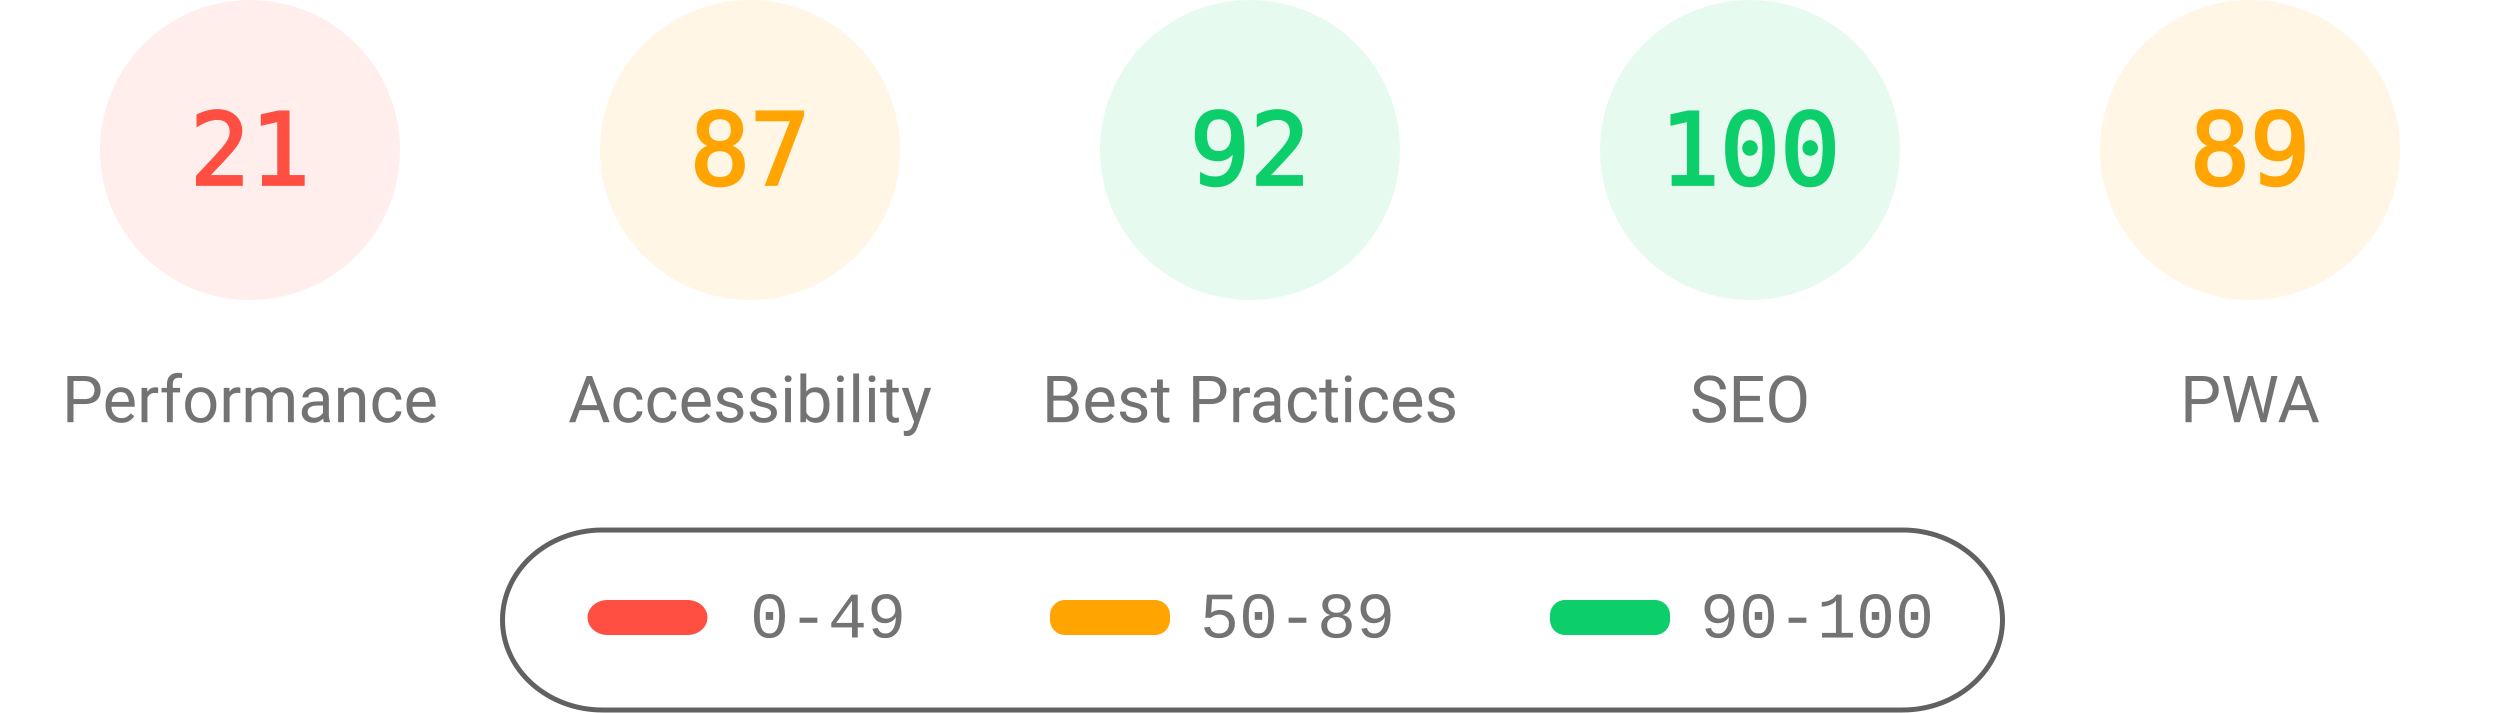
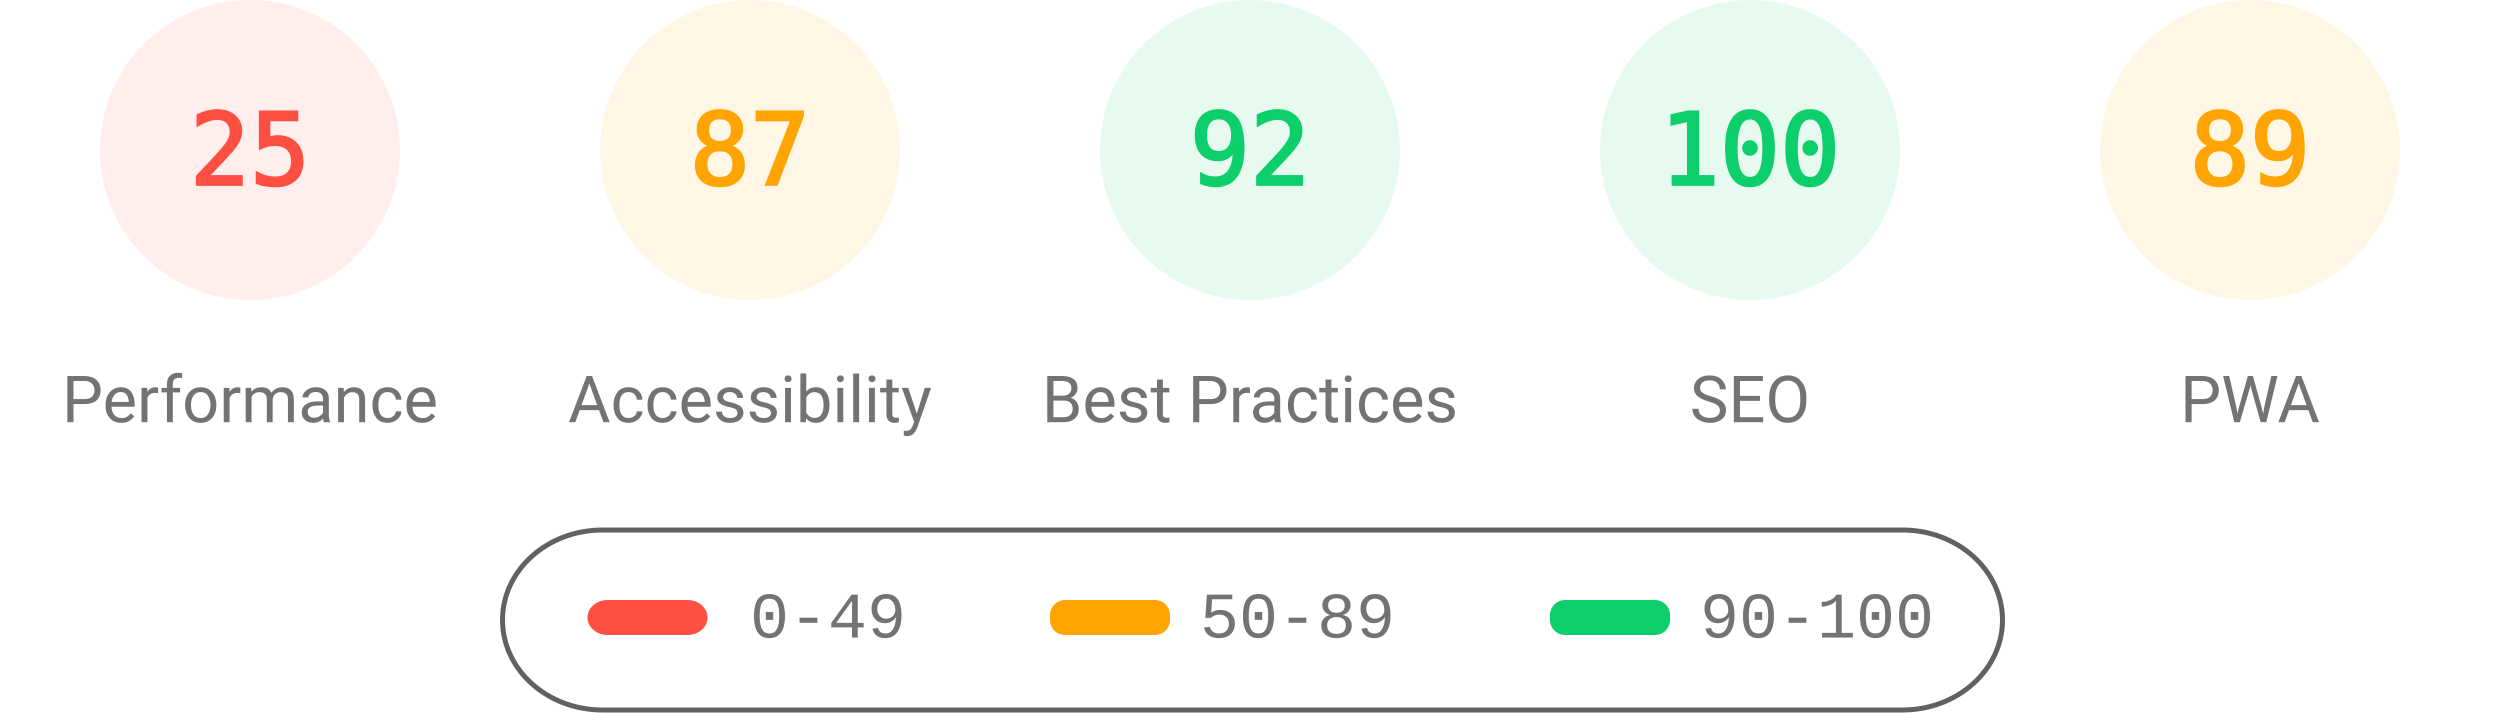
<svg xmlns="http://www.w3.org/2000/svg" fill="none" width="1000" height="285">
  <style>.gauge-base{opacity:.1}.gauge-arc{fill:none;animation-delay:250ms;stroke-linecap:round;transform:rotate(-90deg);transform-origin:100px 60px;animation:load-gauge 1s ease forwards}.guage-text{font-size:40px;font-family:monospace;text-align:center}.guage-red{color:#ff4e42;fill:#ff4e42;stroke:#ff4e42}.guage-orange{color:#ffa400;fill:#ffa400;stroke:#ffa400}.guage-green{color:#0cce6b;fill:#0cce6b;stroke:#0cce6b}.guage-undefined{color:#5c5c5c;fill:#5c5c5c;stroke:#5c5c5c}.guage-title{color:#737373;fill:#737373;stroke:none;font-size:26px;line-height:26px;font-family:Roboto,Halvetica,Arial,sans-serif}@keyframes load-gauge{from{stroke-dasharray:0 352.858}}</style>
  <svg class="guage-div guage-perf guage-red" viewBox="0 0 200 200" width="200" height="200">
    <circle class="gauge-base" r="56" cx="100" cy="60" stroke-width="8" />
-     <circle class="gauge-arc guage-arc-1" r="56" cx="100" cy="60" stroke-width="8" style="stroke-dasharray:73.89,351.858" />
-     <text class="guage-text" x="100" y="60" alignment-baseline="central" dominant-baseline="central" text-anchor="middle">21</text>
+     <circle class="gauge-arc guage-arc-1" r="56" cx="100" cy="60" stroke-width="8" style="stroke-dasharray:87.965,351.858" />
+     <text class="guage-text" x="100" y="60" alignment-baseline="central" dominant-baseline="central" text-anchor="middle">25</text>
    <text class="guage-title" x="100" y="160" alignment-baseline="central" dominant-baseline="central" text-anchor="middle">Performance</text>
  </svg>
  <svg class="guage-div guage-acc guage-orange" viewBox="0 0 200 200" width="200" height="200" x="200">
    <circle class="gauge-base" r="56" cx="100" cy="60" stroke-width="8" />
    <circle class="gauge-arc guage-arc-2" r="56" cx="100" cy="60" stroke-width="8" style="stroke-dasharray:306.116,351.858" />
    <text class="guage-text" x="100" y="60" alignment-baseline="central" dominant-baseline="central" text-anchor="middle">87</text>
    <text class="guage-title" x="100" y="160" alignment-baseline="central" dominant-baseline="central" text-anchor="middle">Accessibility</text>
  </svg>
  <svg class="guage-div guage-best guage-green" viewBox="0 0 200 200" width="200" height="200" x="400">
    <circle class="gauge-base" r="56" cx="100" cy="60" stroke-width="8" />
    <circle class="gauge-arc guage-arc-3" r="56" cx="100" cy="60" stroke-width="8" style="stroke-dasharray:323.709,351.858" />
    <text class="guage-text" x="100" y="60" alignment-baseline="central" dominant-baseline="central" text-anchor="middle">92</text>
    <text class="guage-title" x="100" y="160" alignment-baseline="central" dominant-baseline="central" text-anchor="middle">Best Practices</text>
  </svg>
  <svg class="guage-div guage-seo guage-green" viewBox="0 0 200 200" width="200" height="200" x="600">
    <circle class="gauge-base" r="56" cx="100" cy="60" stroke-width="8" />
    <circle class="gauge-arc guage-arc-4" r="56" cx="100" cy="60" stroke-width="8" style="stroke-dasharray:351.858,351.858" />
    <text class="guage-text" x="100" y="60" alignment-baseline="central" dominant-baseline="central" text-anchor="middle">100</text>
    <text class="guage-title" x="100" y="160" alignment-baseline="central" dominant-baseline="central" text-anchor="middle">SEO</text>
  </svg>
  <svg class="guage-div guage-pwa guage-orange" viewBox="0 0 200 200" width="200" height="200" x="800">
    <circle class="gauge-base" r="56" cx="100" cy="60" stroke-width="8" />
    <circle class="gauge-arc guage-arc-4" r="56" cx="100" cy="60" stroke-width="8" style="stroke-dasharray:313.154,351.858" />
    <text class="guage-text" x="100" y="60" alignment-baseline="central" dominant-baseline="central" text-anchor="middle">89</text>
    <text class="guage-title" x="100" y="160" alignment-baseline="central" dominant-baseline="central" text-anchor="middle">PWA</text>
  </svg>
  <svg width="604" height="76" x="200" y="210">
    <path fill="none" id="canvas_background" d="M-1-1h604v80H-1z" />
    <rect fill-opacity="0" stroke="#616161" stroke-width="2" rx="40" id="svg_2" height="72" width="600" y="2" x="1" fill="#000" />
    <rect stroke="#000" rx="8" id="svg_3" height="14" width="48" y="30" x="35" stroke-opacity="null" stroke-width="0" fill="#ff4e42" />
    <rect stroke="#000" rx="6" id="svg_4" height="14" width="48" y="30" x="220" stroke-opacity="null" stroke-width="0" fill="#ffa400" />
    <rect stroke="#000" rx="6" id="svg_5" height="14" width="48" y="30" x="420" stroke-opacity="null" stroke-width="0" fill="#0cce6b" />
    <text xml:space="preserve" text-anchor="start" font-family="'Courier New', Courier, monospace" font-size="26" id="svg_6" y="45" x="100" stroke-opacity="null" stroke-width="0" stroke="#000" fill="#737373">0-49</text>
    <text xml:space="preserve" text-anchor="start" font-family="'Courier New', Courier, monospace" font-size="26" id="svg_7" y="45" x="280" stroke-opacity="null" stroke-width="0" stroke="#000" fill="#737373">50-89</text>
    <text xml:space="preserve" text-anchor="start" font-family="'Courier New', Courier, monospace" font-size="26" id="svg_8" y="45" x="480" stroke-opacity="null" stroke-width="0" stroke="#000" fill="#737373">90-100</text>
  </svg>
</svg>
